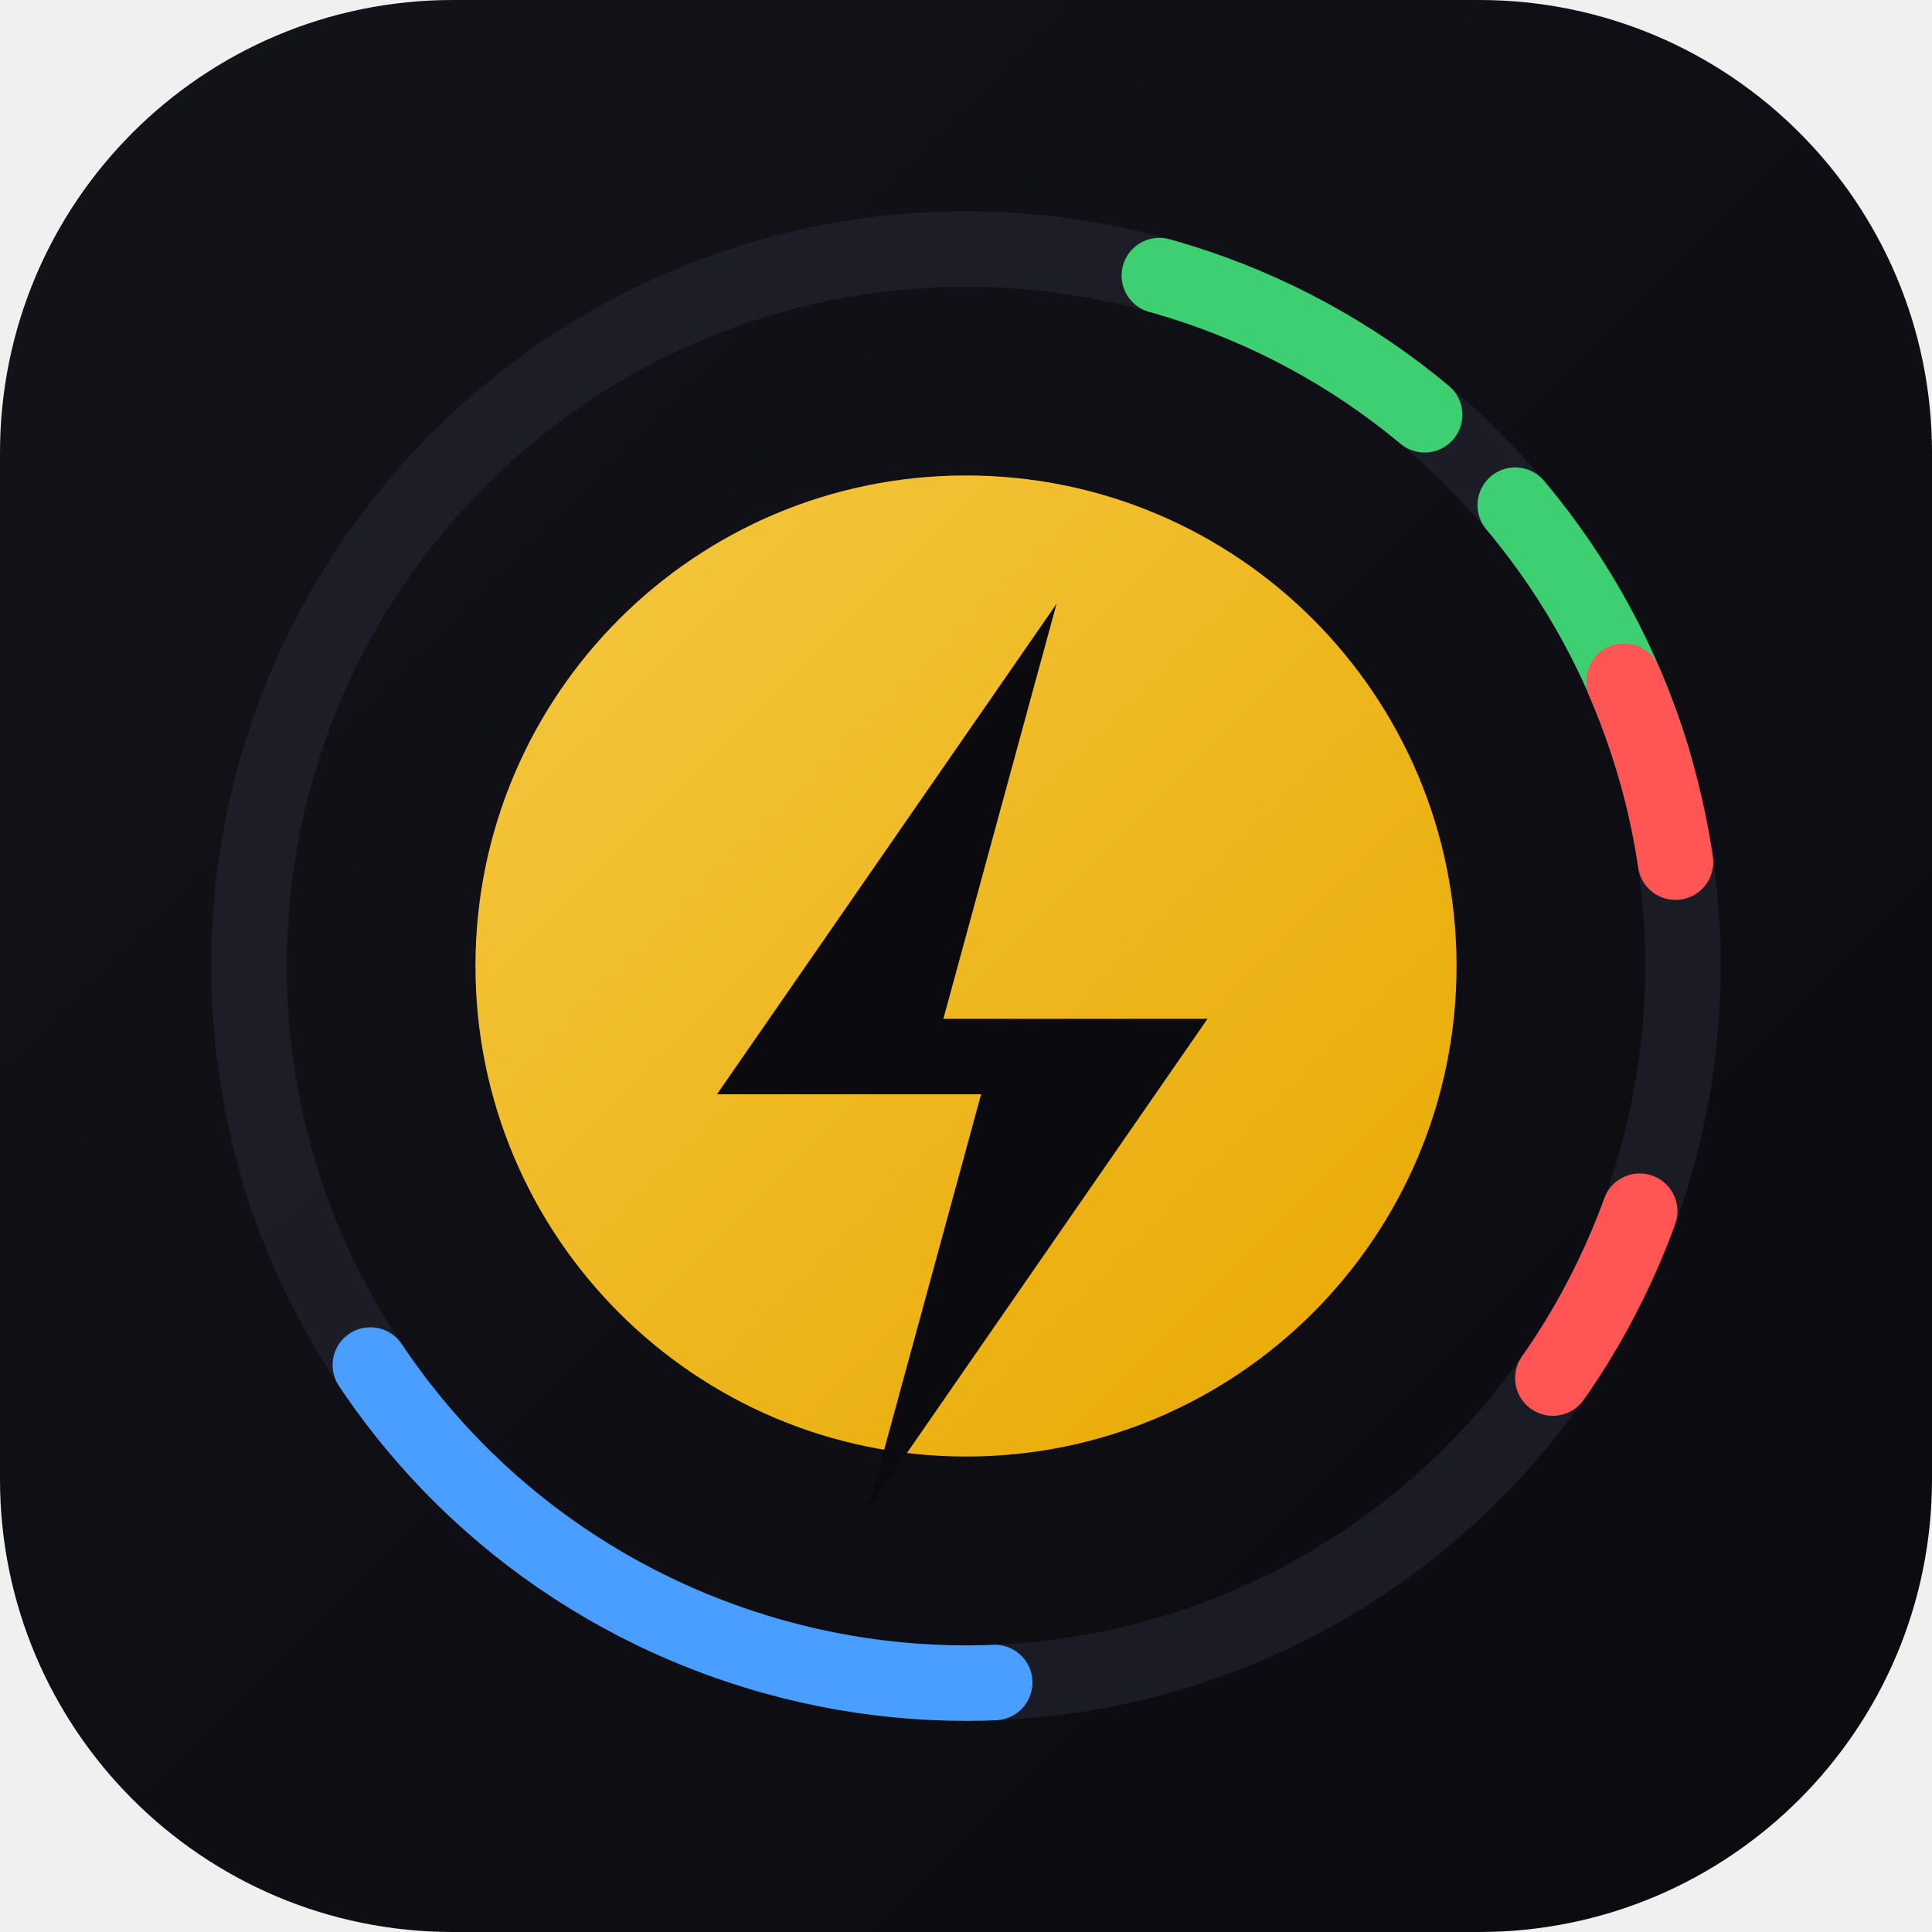
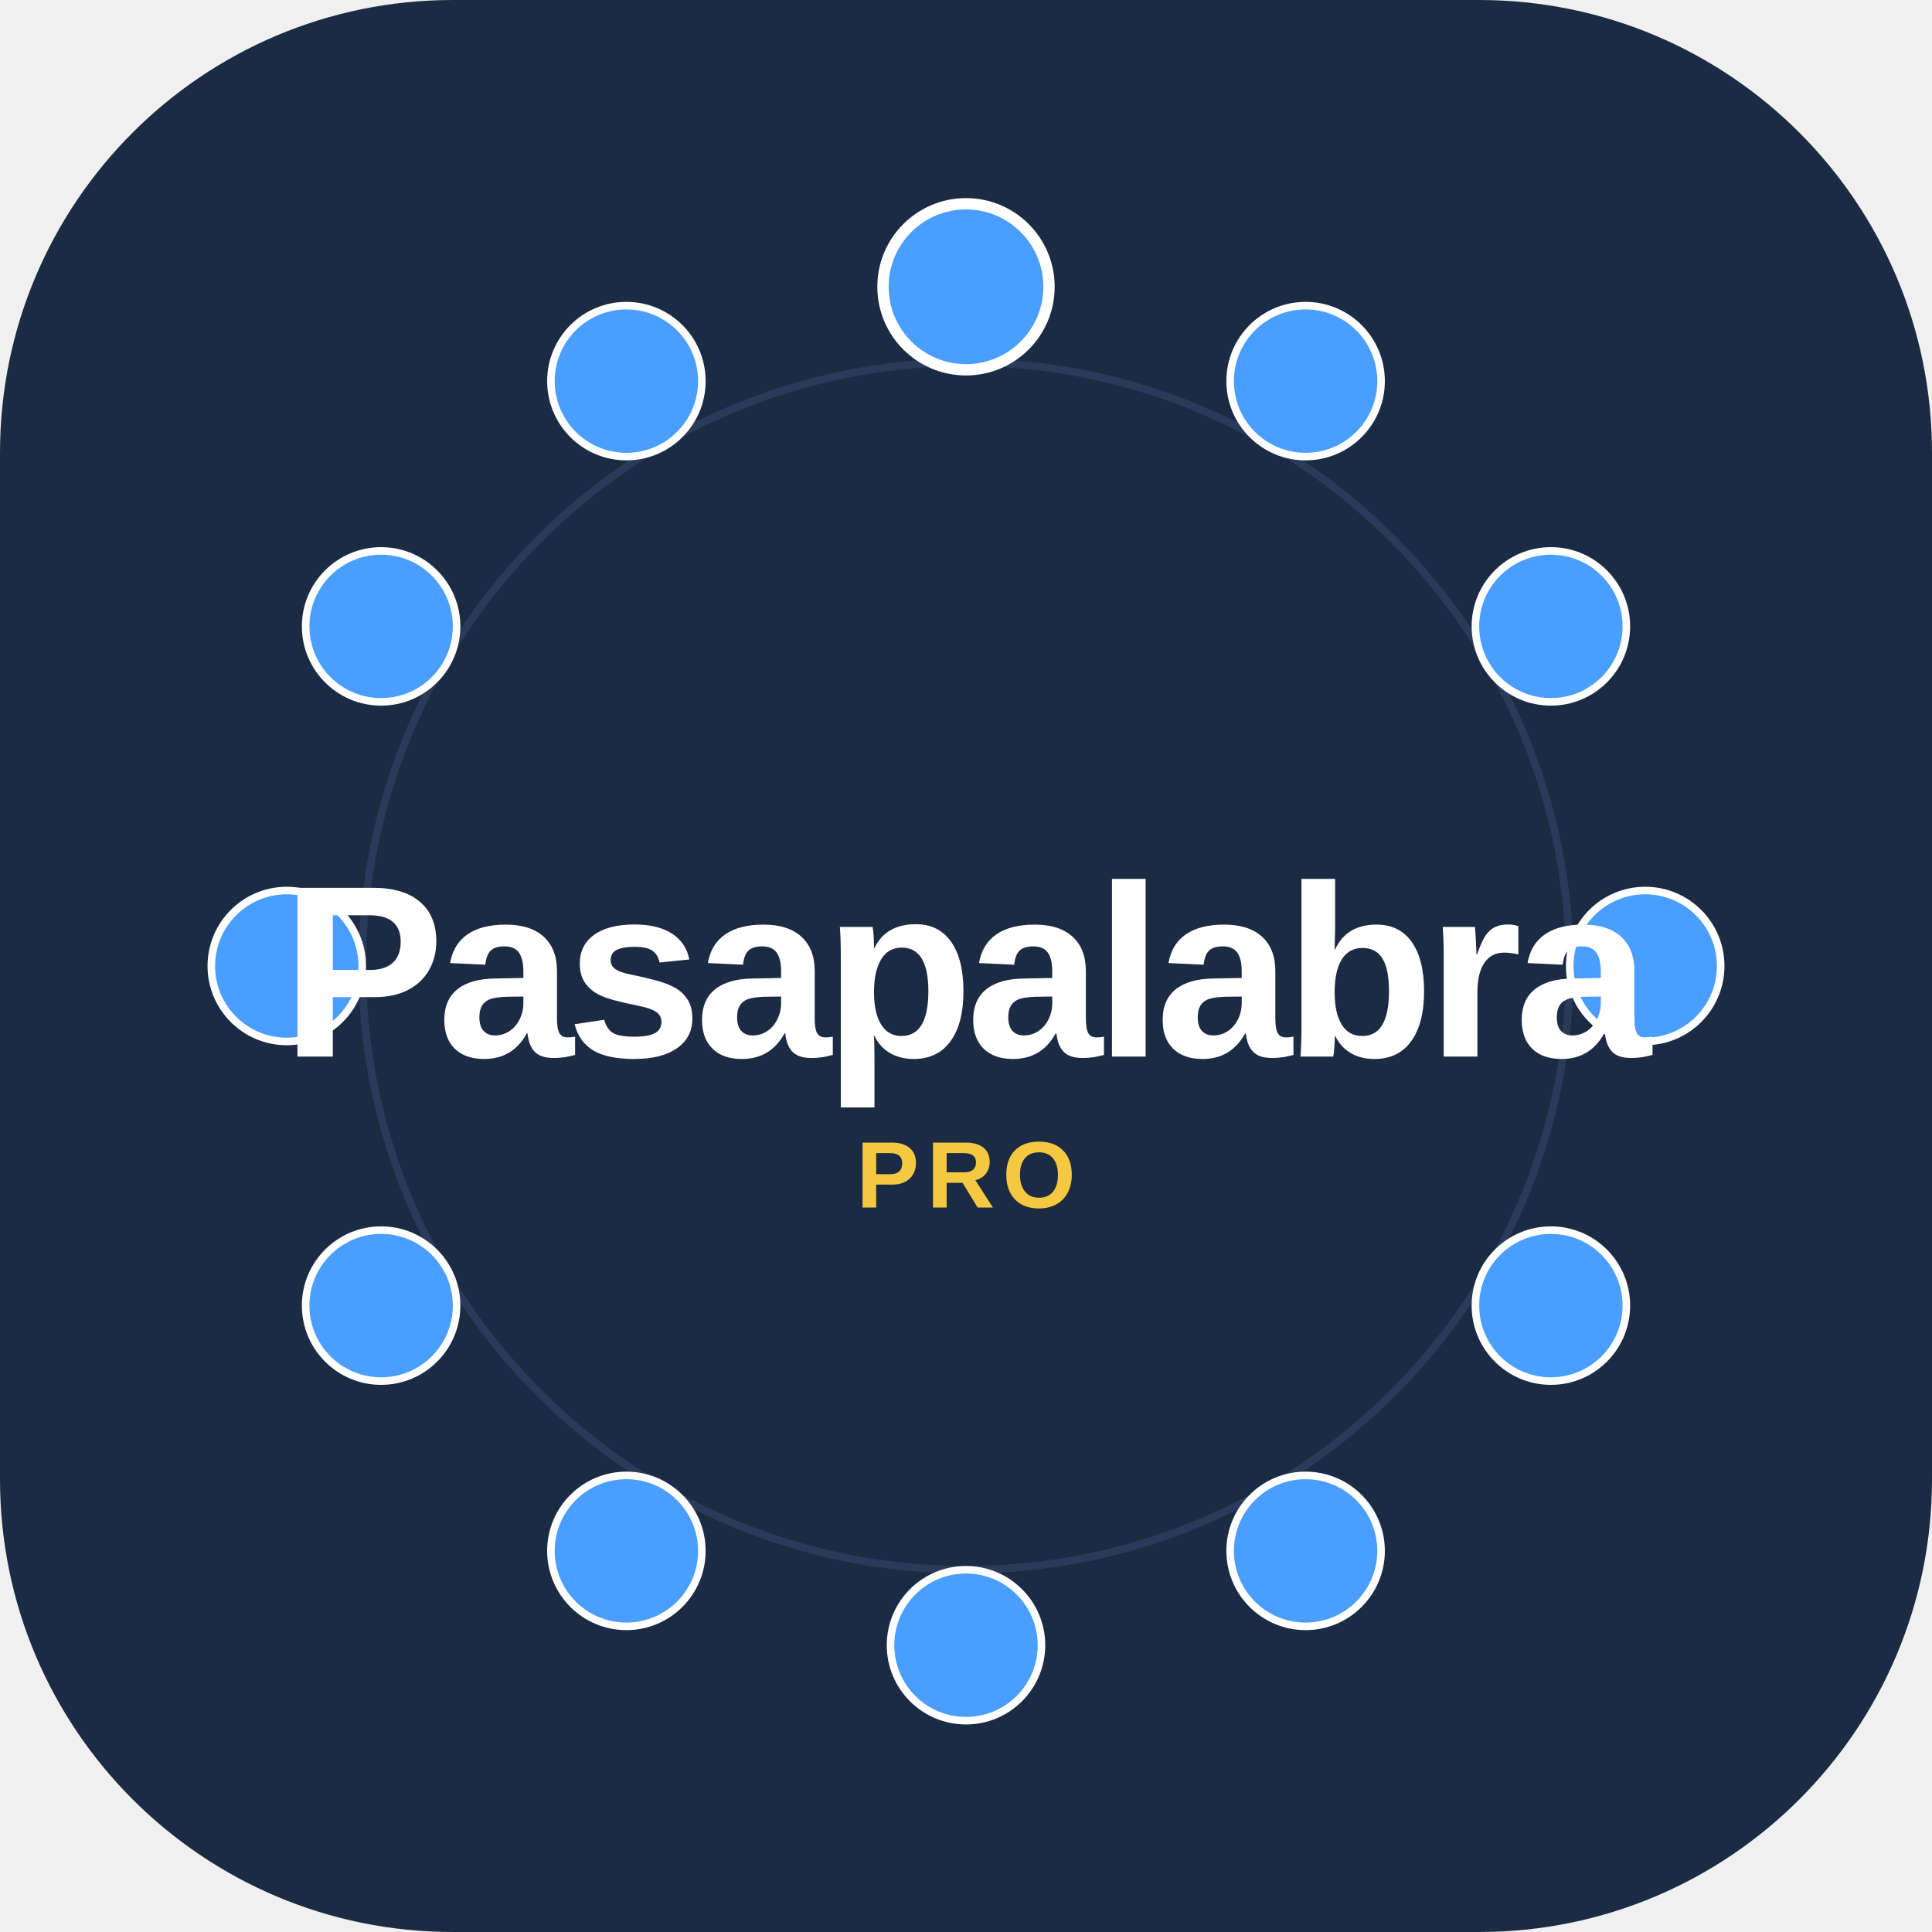
<svg xmlns="http://www.w3.org/2000/svg" viewBox="0 0 512 512">
-   <defs>
-     <linearGradient id="bg" x1="0%" y1="0%" x2="100%" y2="100%">
-       <stop offset="0%" stop-color="#13131a" />
-       <stop offset="100%" stop-color="#0a0a0f" />
-     </linearGradient>
-     <linearGradient id="gold" x1="0%" y1="0%" x2="100%" y2="100%">
-       <stop offset="0%" stop-color="#f5c842" />
-       <stop offset="100%" stop-color="#e8a800" />
-     </linearGradient>
-   </defs>
-   <rect width="512" height="512" rx="120" fill="url(#bg)" />
-   <circle cx="256" cy="256" r="190" fill="none" stroke="#2a2a38" stroke-width="20" opacity="0.5" />
-   <circle cx="256" cy="256" r="190" fill="none" stroke="#3ecf72" stroke-width="20" stroke-dasharray="80 1000" stroke-linecap="round" transform="rotate(-40 256 256)" />
-   <circle cx="256" cy="256" r="190" fill="none" stroke="#ff5555" stroke-width="20" stroke-dasharray="50 1000" stroke-linecap="round" transform="rotate(20 256 256)" />
-   <circle cx="256" cy="256" r="190" fill="none" stroke="#4a9eff" stroke-width="20" stroke-dasharray="120 1000" stroke-linecap="round" transform="rotate(110 256 256)" />
-   <circle cx="256" cy="256" r="130" fill="url(#gold)" />
-   <path d="M280 160L190 290H260L230 400L320 270H250L280 160Z" fill="#0a0a0f" />
+   <rect width="512" height="512" rx="120" fill="#1c2b44" />
+   <circle cx="256" cy="256" r="160" fill="none" stroke="#2a3b5a" stroke-width="2" />
+   <g transform="translate(256,256)">
+     <circle cx="0" cy="-180" r="22" fill="#4a9eff" stroke="#ffffff" stroke-width="3" />
+     <circle cx="90" cy="-155" r="20" fill="#4a9eff" stroke="#ffffff" stroke-width="2" />
+     <circle cx="155" cy="-90" r="20" fill="#4a9eff" stroke="#ffffff" stroke-width="2" />
+     <circle cx="180" cy="0" r="20" fill="#4a9eff" stroke="#ffffff" stroke-width="2" />
+     <circle cx="155" cy="90" r="20" fill="#4a9eff" stroke="#ffffff" stroke-width="2" />
+     <circle cx="90" cy="155" r="20" fill="#4a9eff" stroke="#ffffff" stroke-width="2" />
+     <circle cx="0" cy="180" r="20" fill="#4a9eff" stroke="#ffffff" stroke-width="2" />
+     <circle cx="-90" cy="155" r="20" fill="#4a9eff" stroke="#ffffff" stroke-width="2" />
+     <circle cx="-155" cy="90" r="20" fill="#4a9eff" stroke="#ffffff" stroke-width="2" />
+     <circle cx="-180" cy="0" r="20" fill="#4a9eff" stroke="#ffffff" stroke-width="2" />
+     <circle cx="-155" cy="-90" r="20" fill="#4a9eff" stroke="#ffffff" stroke-width="2" />
+     <circle cx="-90" cy="-155" r="20" fill="#4a9eff" stroke="#ffffff" stroke-width="2" />
+   </g>
+   <text x="256" y="280" font-family="Arial, sans-serif" font-weight="900" font-size="65" fill="#ffffff" text-anchor="middle" letter-spacing="-2">Pasapalabra</text>
+   <text x="256" y="320" font-family="Arial, sans-serif" font-weight="700" font-size="25" fill="#f5c842" text-anchor="middle" letter-spacing="2">PRO</text>
</svg>
